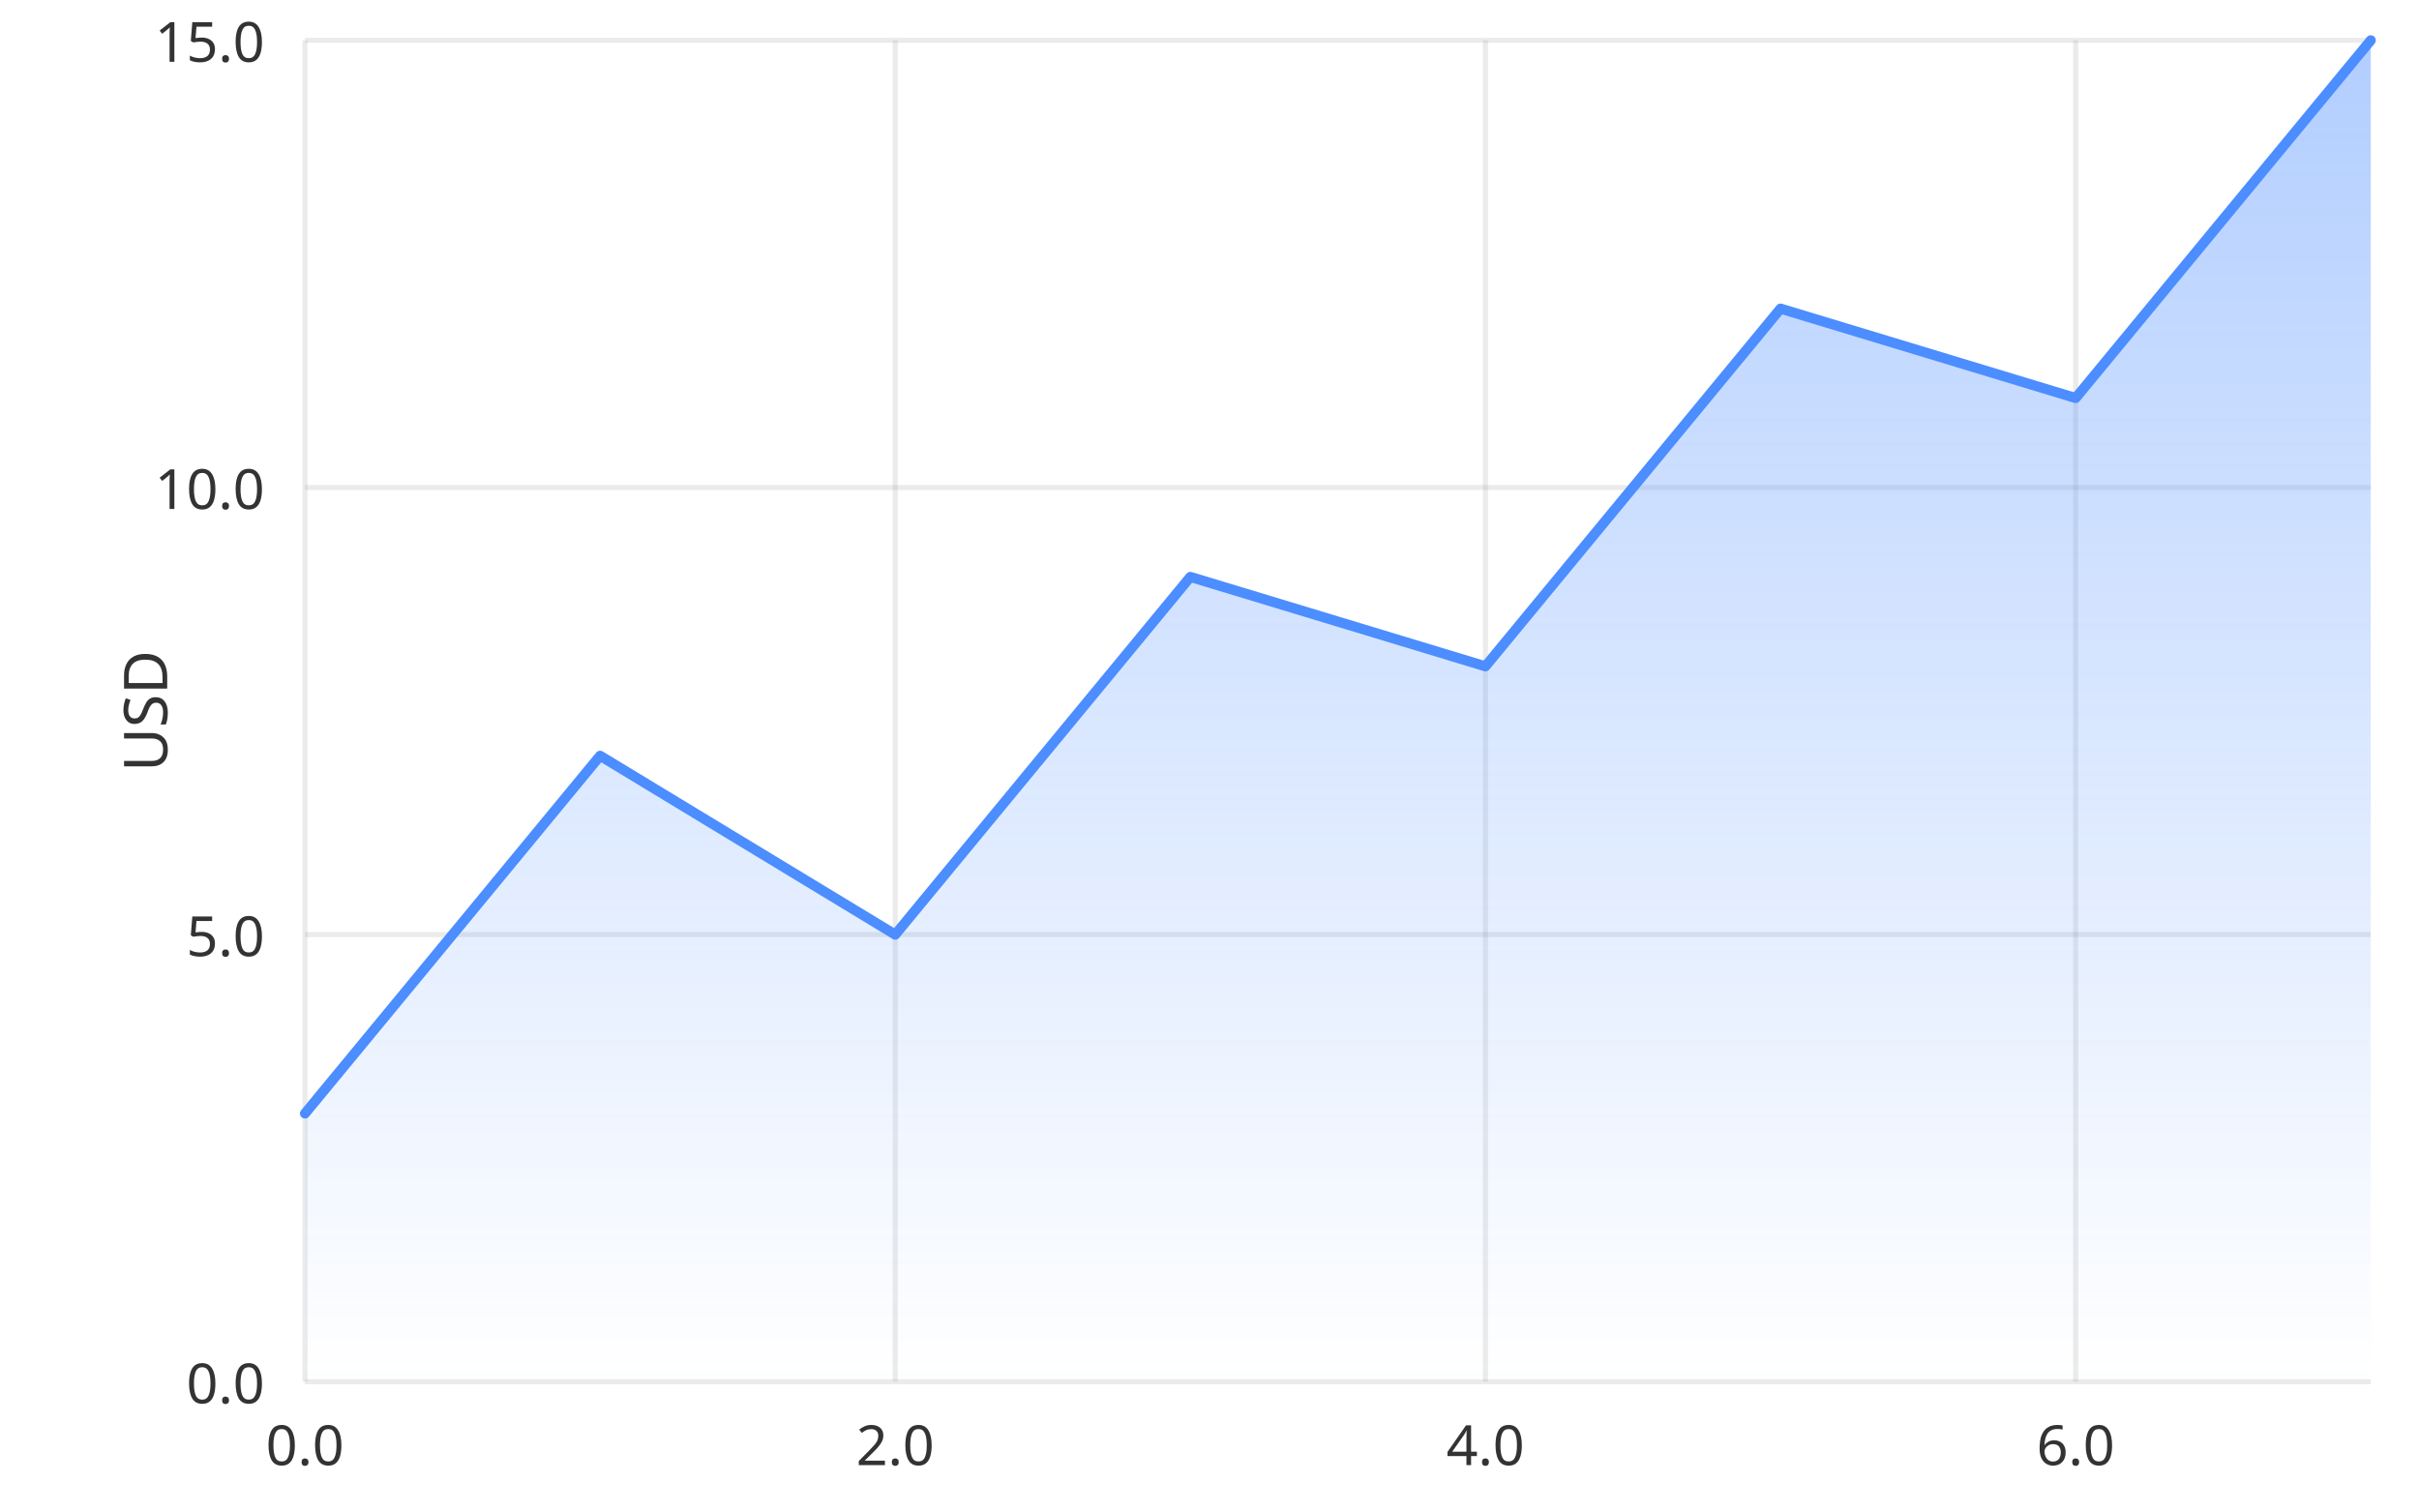
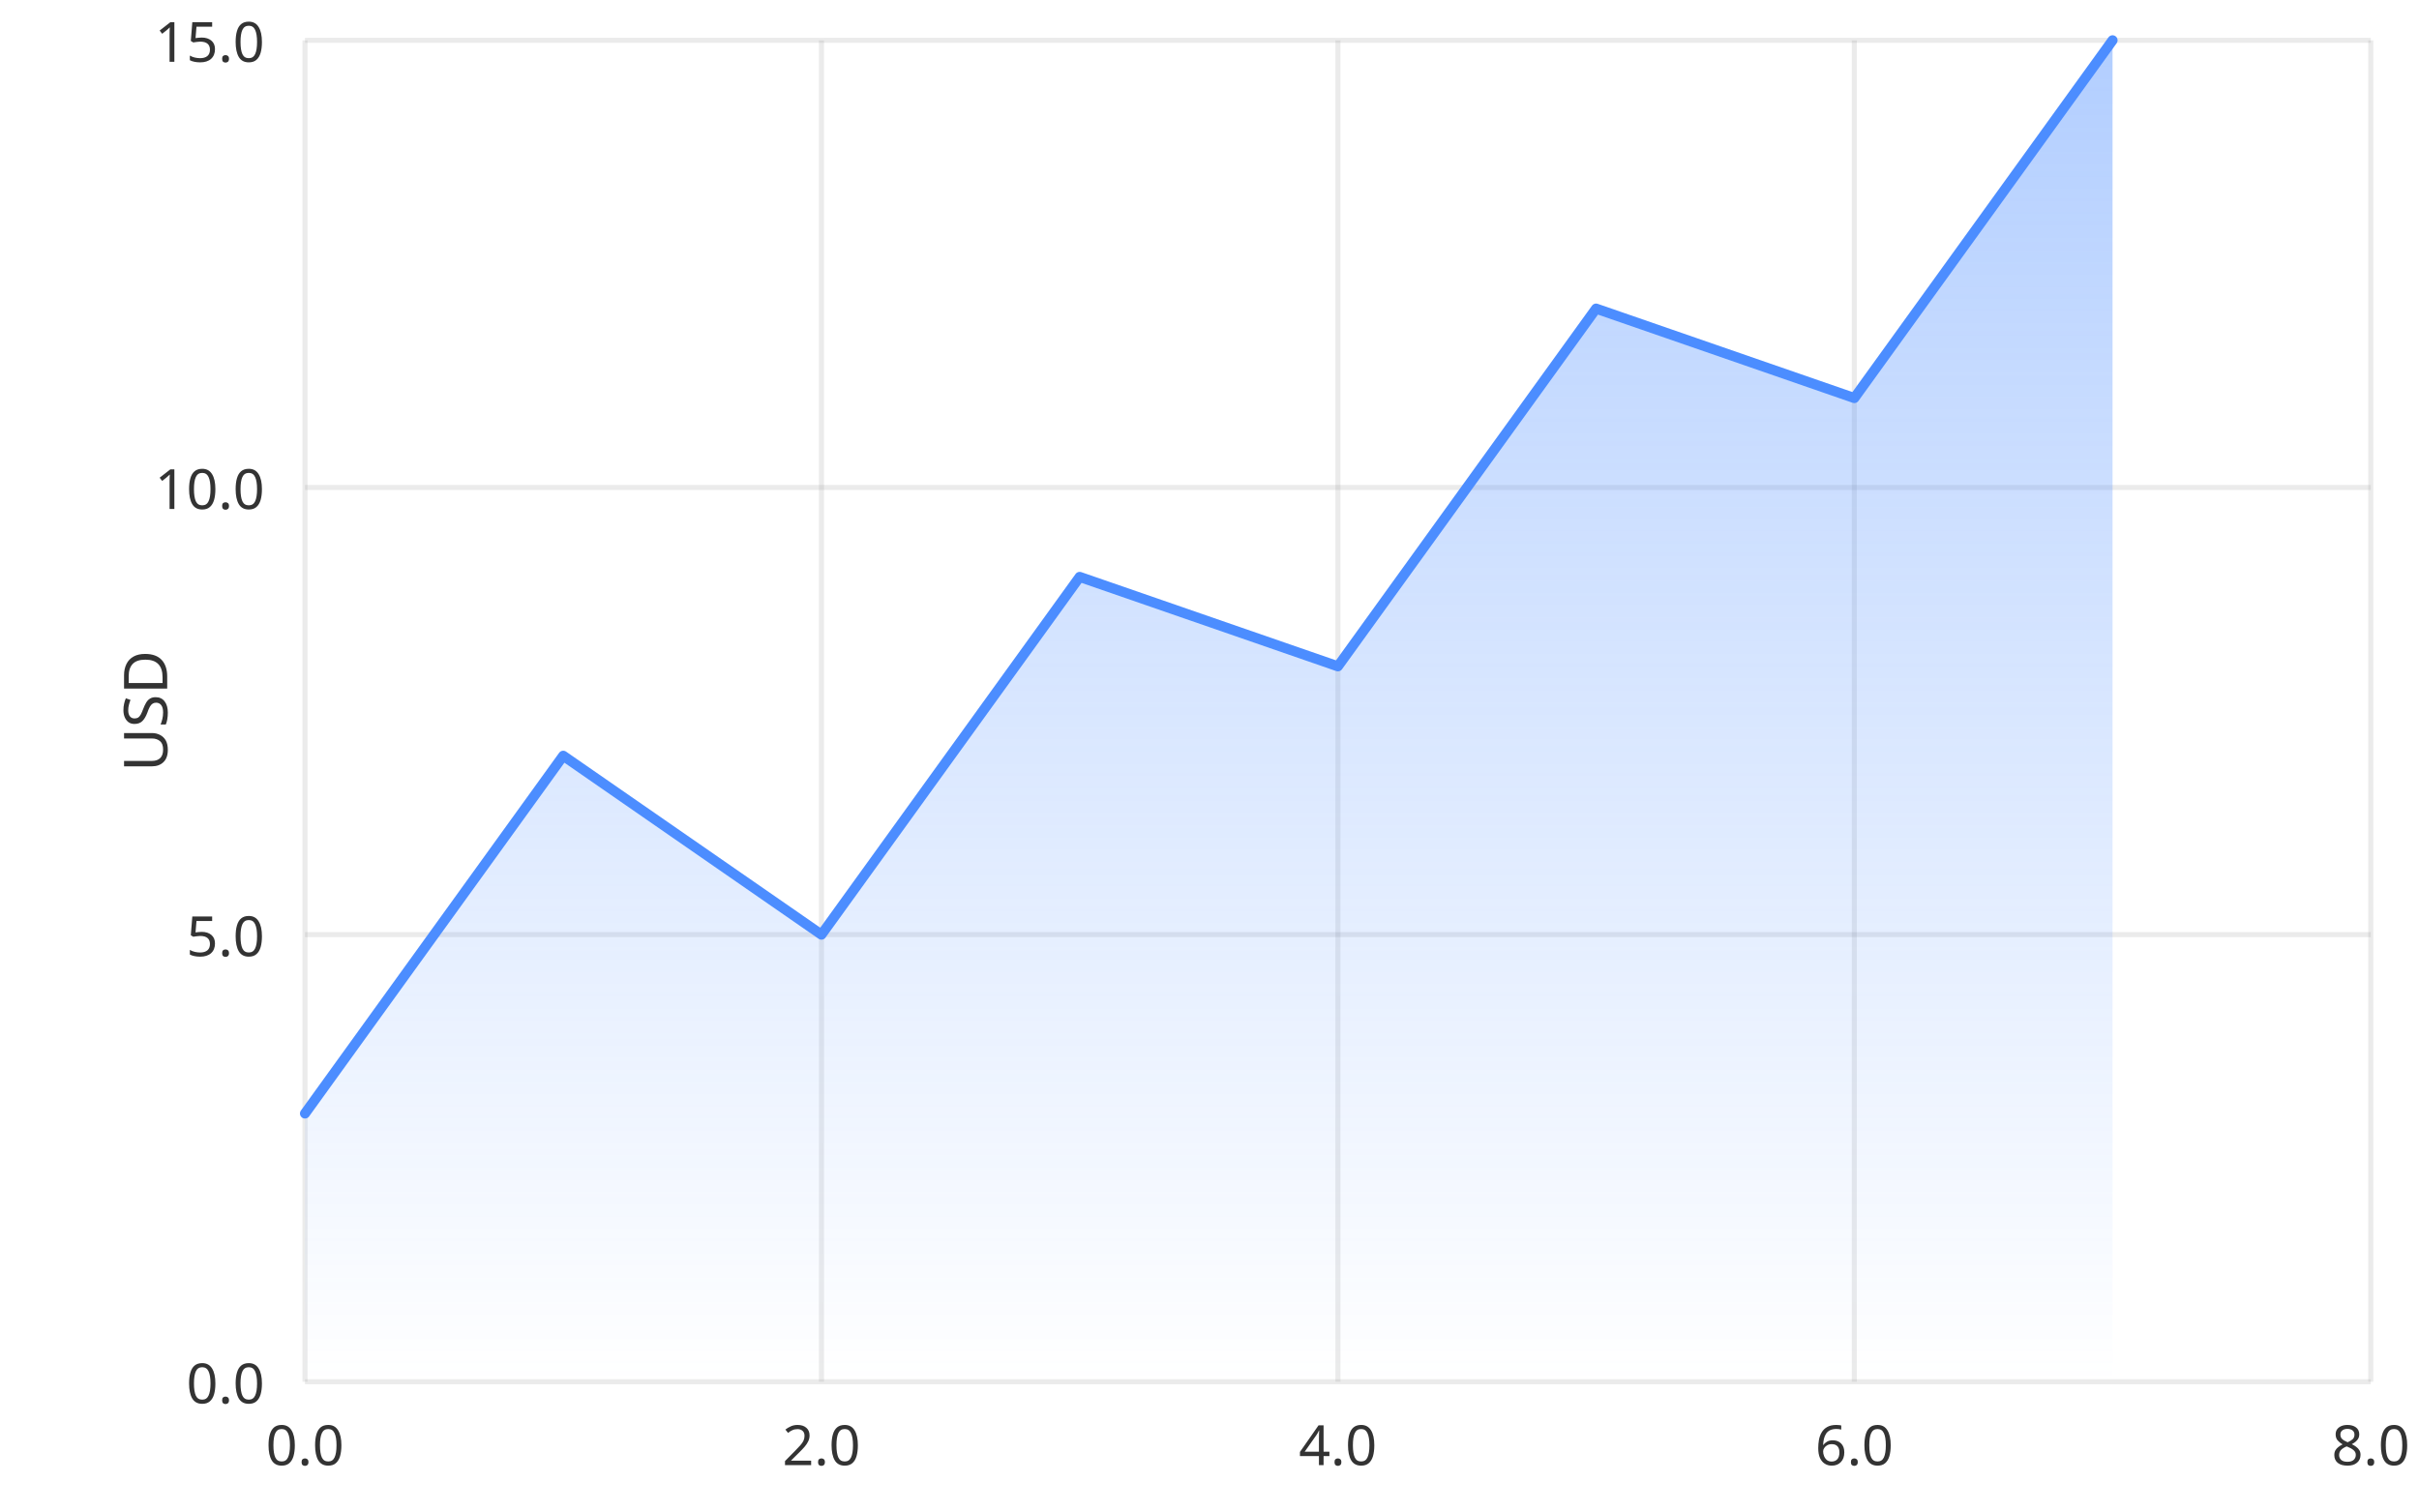
<svg xmlns="http://www.w3.org/2000/svg" width="480" height="300" viewBox="0 0 480 300" font-family="sans-serif">
  <defs>
-     <linearGradient id="g8" gradientUnits="userSpaceOnUse" x1="0" y1="8" x2="0" y2="274.25">
+     <linearGradient id="g9" gradientUnits="userSpaceOnUse" x1="0" y1="8" x2="0" y2="274.25">
      <stop offset="0" stop-color="#4c8dff" stop-opacity="0.43" />
      <stop offset="1" stop-color="#4c8dff" stop-opacity="0" />
    </linearGradient>
  </defs>
  <path d="M60.52 274.25 L470.43 274.25" fill="none" stroke="#808080" stroke-opacity="0.16" stroke-width="1" stroke-linecap="butt" stroke-linejoin="miter" />
  <path d="M60.52 185.5 L470.43 185.5" fill="none" stroke="#808080" stroke-opacity="0.16" stroke-width="1" stroke-linecap="butt" stroke-linejoin="miter" />
  <path d="M60.52 96.75 L470.43 96.75" fill="none" stroke="#808080" stroke-opacity="0.16" stroke-width="1" stroke-linecap="butt" stroke-linejoin="miter" />
  <path d="M60.52 8 L470.43 8" fill="none" stroke="#808080" stroke-opacity="0.16" stroke-width="1" stroke-linecap="butt" stroke-linejoin="miter" />
  <path d="M60.52 8 L60.52 274.25" fill="none" stroke="#808080" stroke-opacity="0.16" stroke-width="1" stroke-linecap="butt" stroke-linejoin="miter" />
-   <path d="M177.64 8 L177.64 274.25" fill="none" stroke="#808080" stroke-opacity="0.16" stroke-width="1" stroke-linecap="butt" stroke-linejoin="miter" />
-   <path d="M294.75 8 L294.75 274.25" fill="none" stroke="#808080" stroke-opacity="0.16" stroke-width="1" stroke-linecap="butt" stroke-linejoin="miter" />
-   <path d="M411.87 8 L411.87 274.25" fill="none" stroke="#808080" stroke-opacity="0.16" stroke-width="1" stroke-linecap="butt" stroke-linejoin="miter" />
-   <path d="M60.52 221 L119.08 150 L177.64 185.5 L236.2 114.5 L294.75 132.25 L353.31 61.25 L411.87 79 L470.43 8 L470.43 274.25 L60.52 274.25 Z" fill="url(#g8)" fill-rule="nonzero" />
-   <path d="M60.52 221 L119.08 150 L177.64 185.5 L236.2 114.5 L294.75 132.25 L353.31 61.25 L411.87 79 L470.43 8" fill="none" stroke="#4c8dff" stroke-width="2" stroke-linecap="round" stroke-linejoin="round" />
+   <path d="M163 8 L163 274.25" fill="none" stroke="#808080" stroke-opacity="0.16" stroke-width="1" stroke-linecap="butt" stroke-linejoin="miter" />
+   <path d="M265.48 8 L265.48 274.25" fill="none" stroke="#808080" stroke-opacity="0.16" stroke-width="1" stroke-linecap="butt" stroke-linejoin="miter" />
+   <path d="M367.95 8 L367.95 274.25" fill="none" stroke="#808080" stroke-opacity="0.16" stroke-width="1" stroke-linecap="butt" stroke-linejoin="miter" />
+   <path d="M470.43 8 L470.43 274.25" fill="none" stroke="#808080" stroke-opacity="0.16" stroke-width="1" stroke-linecap="butt" stroke-linejoin="miter" />
+   <path d="M60.52 221 L111.76 150 L163 185.5 L214.24 114.5 L265.48 132.25 L316.71 61.25 L367.95 79 L419.19 8 L419.19 274.25 L60.52 274.25 Z" fill="url(#g9)" fill-rule="nonzero" />
+   <path d="M60.52 221 L111.76 150 L163 185.5 L214.24 114.5 L265.48 132.25 L316.71 61.25 L367.95 79 L419.19 8" fill="none" stroke="#4c8dff" stroke-width="2" stroke-linecap="round" stroke-linejoin="round" />
  <text x="52.52" y="274.25" text-anchor="end" dominant-baseline="central" font-size="11" fill="#333333">0.0</text>
  <text x="52.52" y="185.5" text-anchor="end" dominant-baseline="central" font-size="11" fill="#333333">5.0</text>
  <text x="52.52" y="96.75" text-anchor="end" dominant-baseline="central" font-size="11" fill="#333333">10.0</text>
  <text x="52.52" y="8" text-anchor="end" dominant-baseline="central" font-size="11" fill="#333333">15.0</text>
  <text x="60.52" y="282.25" text-anchor="middle" dominant-baseline="hanging" font-size="11" fill="#333333">0.0</text>
-   <text x="177.64" y="282.25" text-anchor="middle" dominant-baseline="hanging" font-size="11" fill="#333333">2.0</text>
-   <text x="294.75" y="282.25" text-anchor="middle" dominant-baseline="hanging" font-size="11" fill="#333333">4.0</text>
-   <text x="411.87" y="282.25" text-anchor="middle" dominant-baseline="hanging" font-size="11" fill="#333333">6.0</text>
+   <text x="163" y="282.25" text-anchor="middle" dominant-baseline="hanging" font-size="11" fill="#333333">2.0</text>
+   <text x="265.48" y="282.25" text-anchor="middle" dominant-baseline="hanging" font-size="11" fill="#333333">4.0</text>
+   <text x="367.95" y="282.25" text-anchor="middle" dominant-baseline="hanging" font-size="11" fill="#333333">6.0</text>
+   <text x="470.43" y="282.25" text-anchor="middle" dominant-baseline="hanging" font-size="11" fill="#333333">8.0</text>
  <text x="28.52" y="141.12" text-anchor="middle" dominant-baseline="central" font-size="12" fill="#333333" transform="rotate(-90 28.52 141.12)">USD</text>
</svg>
